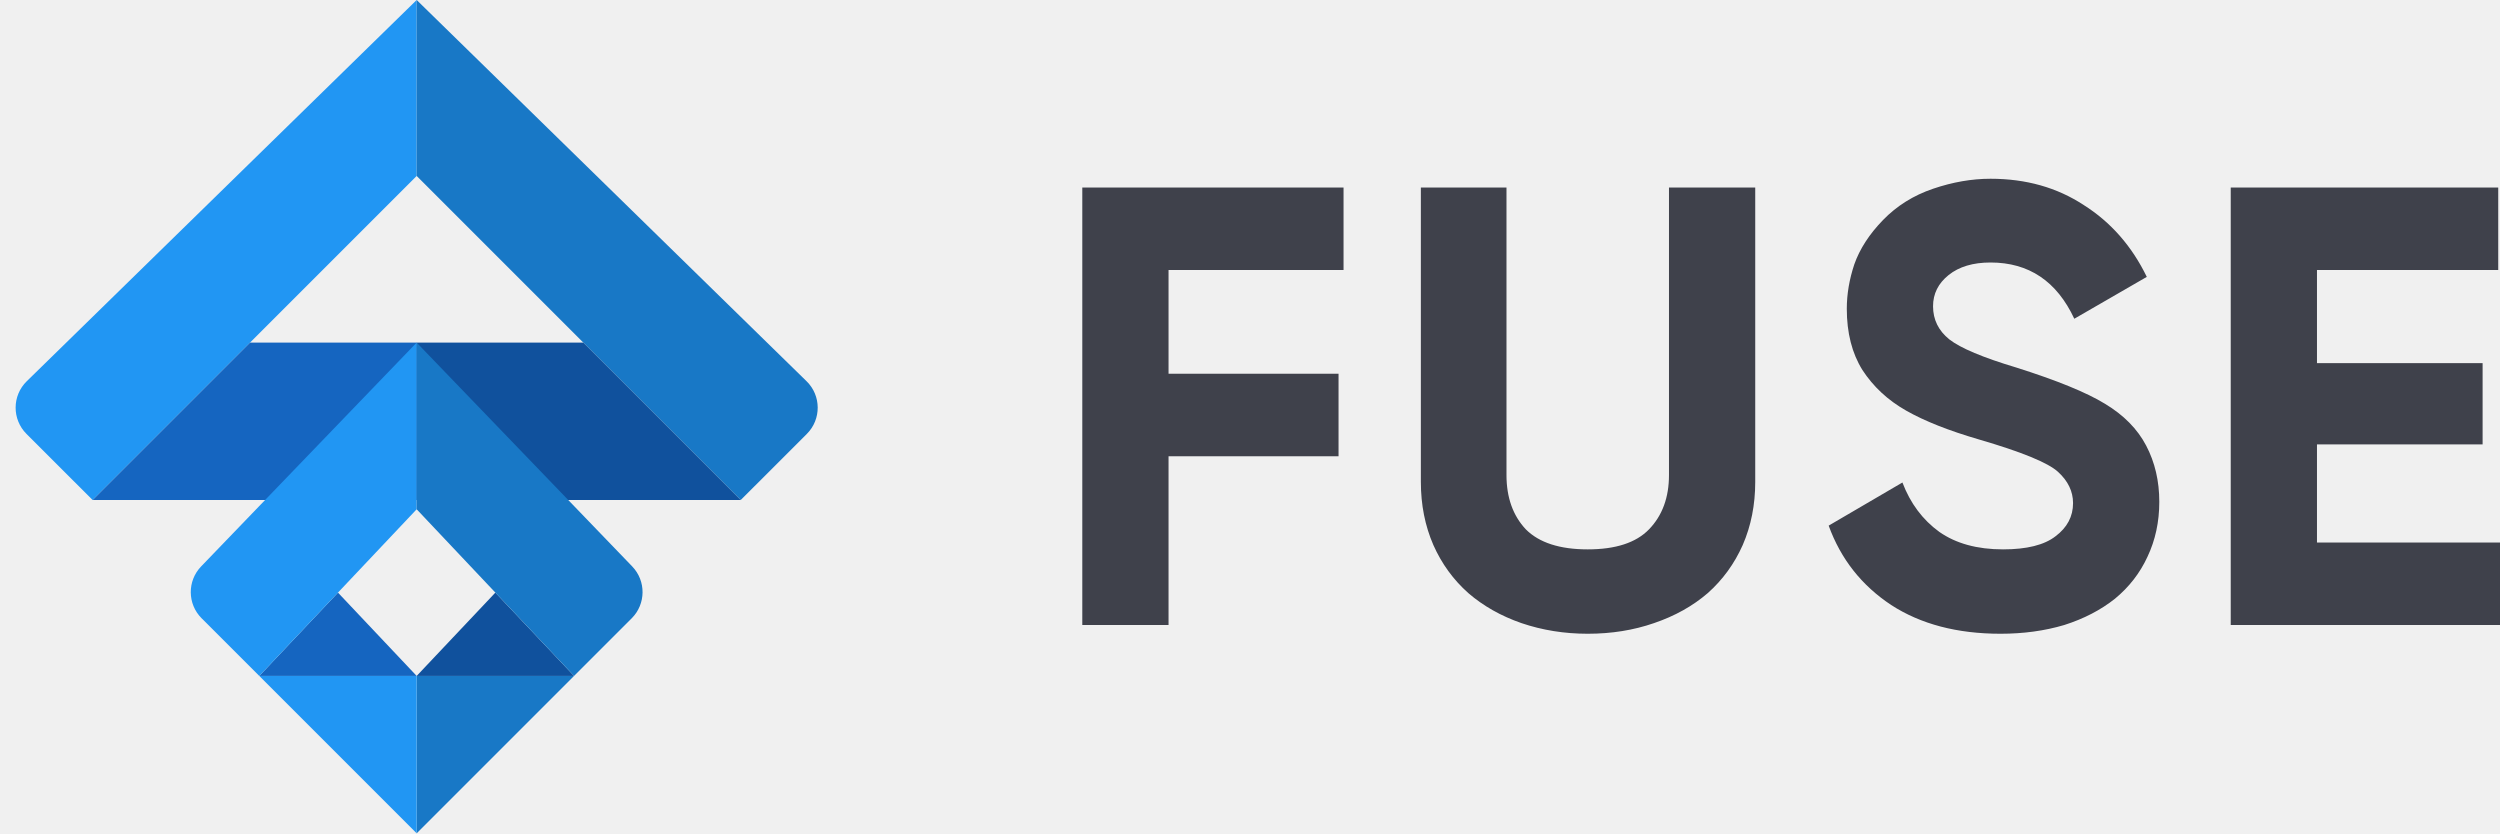
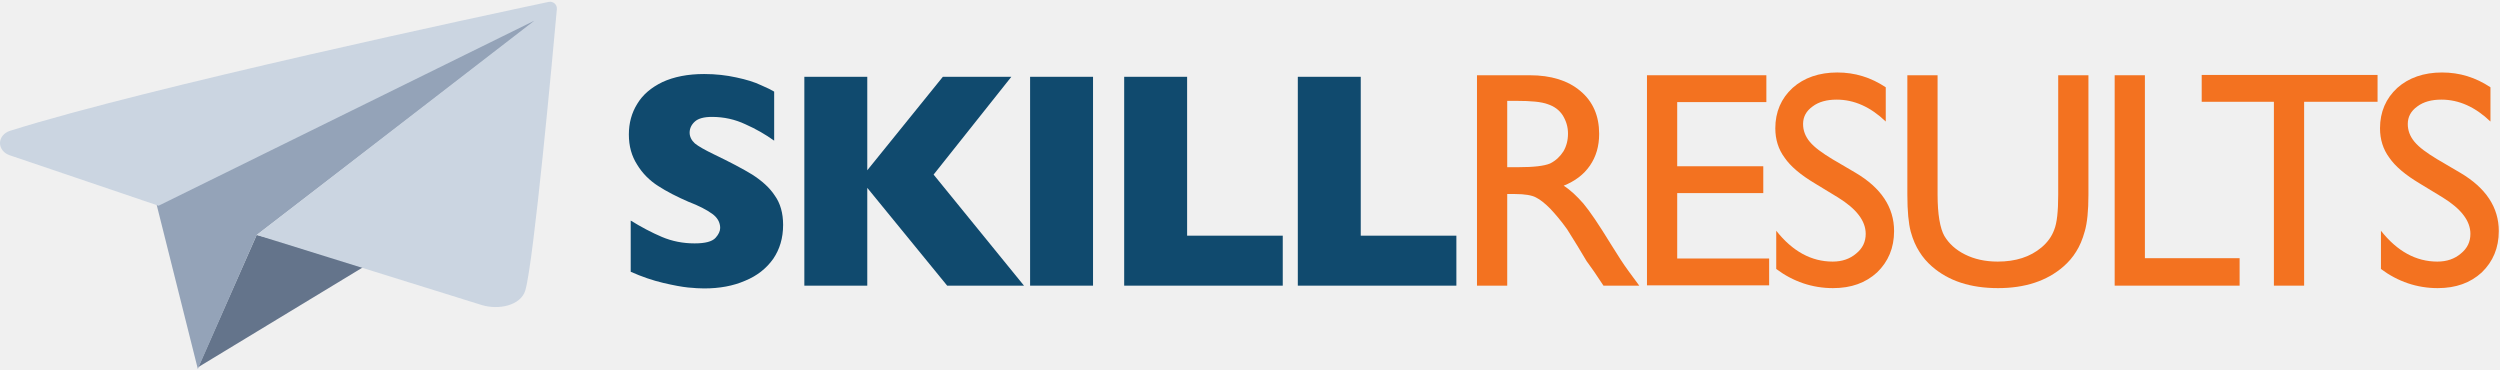
- <svg xmlns="http://www.w3.org/2000/svg" width="96" height="32" viewBox="0 0 96 32" fill="none">
-   <g clip-path="url(#clip0)">
-     <path d="M51.592 10.368H44.872V14.352H51.4V17.52H44.872V24H41.56V7.2H51.592V10.368ZM60.969 24.336C60.073 24.336 59.225 24.2 58.425 23.928C57.641 23.656 56.961 23.272 56.385 22.776C55.809 22.264 55.361 21.648 55.041 20.928C54.721 20.192 54.561 19.384 54.561 18.504V7.2H57.849V18.24C57.849 19.104 58.097 19.8 58.593 20.328C59.105 20.84 59.897 21.096 60.969 21.096C62.041 21.096 62.825 20.84 63.321 20.328C63.833 19.8 64.089 19.104 64.089 18.24V7.2H67.401V18.504C67.401 19.384 67.241 20.192 66.921 20.928C66.601 21.648 66.153 22.264 65.577 22.776C65.001 23.272 64.313 23.656 63.513 23.928C62.729 24.2 61.881 24.336 60.969 24.336ZM76.821 24.336C75.157 24.336 73.757 23.968 72.621 23.232C71.485 22.48 70.685 21.464 70.221 20.184L73.053 18.528C73.357 19.328 73.829 19.96 74.469 20.424C75.109 20.872 75.925 21.096 76.917 21.096C77.829 21.096 78.501 20.928 78.933 20.592C79.381 20.256 79.605 19.832 79.605 19.32C79.605 18.872 79.413 18.472 79.029 18.12C78.645 17.768 77.629 17.352 75.981 16.872C74.829 16.536 73.901 16.168 73.197 15.768C72.493 15.368 71.933 14.848 71.517 14.208C71.117 13.568 70.917 12.784 70.917 11.856C70.917 11.296 71.013 10.728 71.205 10.152C71.413 9.56 71.781 8.992 72.309 8.448C72.837 7.904 73.477 7.504 74.229 7.248C74.981 6.992 75.717 6.864 76.437 6.864C77.797 6.864 78.989 7.2 80.013 7.872C81.053 8.528 81.861 9.448 82.437 10.632L79.653 12.24C78.981 10.8 77.909 10.08 76.437 10.08C75.765 10.08 75.229 10.24 74.829 10.56C74.429 10.88 74.229 11.28 74.229 11.76C74.229 12.272 74.437 12.696 74.853 13.032C75.285 13.368 76.141 13.728 77.421 14.112C78.989 14.608 80.125 15.072 80.829 15.504C81.549 15.936 82.077 16.472 82.413 17.112C82.749 17.752 82.917 18.472 82.917 19.272C82.917 20.04 82.765 20.744 82.461 21.384C82.173 22.008 81.757 22.544 81.213 22.992C80.669 23.424 80.021 23.76 79.269 24C78.517 24.224 77.701 24.336 76.821 24.336ZM88.972 20.832H96.052V24H85.66V7.2H95.932V10.368H88.972V13.944H95.332V17.064H88.972V20.832Z" fill="#3F414B" />
-     <path d="M16 6.756V0L1.028 14.639C0.462 15.192 0.457 16.102 1.017 16.662L3.556 19.2" fill="#2196F3" />
-     <path d="M16 6.756V0L30.972 14.639C31.538 15.192 31.543 16.102 30.983 16.662L28.444 19.2" fill="#1878C6" />
-     <path d="M3.556 19.2L9.6 13.156H16V19.2" fill="#1565C0" />
-     <path d="M28.444 19.2L22.4 13.156H16V19.2" fill="#10519D" />
-     <path d="M16 25.956H9.956L12.978 22.756L16 25.956Z" fill="#1565C0" />
-     <path d="M16 32L22.044 25.956L16 25.956V32Z" fill="#1878C6" />
-     <path d="M16 32L9.956 25.956H16V32Z" fill="#2196F3" />
-     <path d="M16 25.956H22.044L19.022 22.756L16 25.956Z" fill="#10519D" />
-     <path d="M7.724 21.75C7.186 22.308 7.194 23.194 7.742 23.742L9.956 25.956L16 19.556V13.156" fill="#2196F3" />
-     <path d="M24.276 21.75C24.814 22.308 24.806 23.194 24.258 23.742L22.044 25.956L16 19.556V13.156" fill="#1878C6" />
+ <svg xmlns="http://www.w3.org/2000/svg" width="100%" height="100%" viewBox="0 0 1706 252" version="1.1" xml:space="preserve" style="fill-rule:evenodd;clip-rule:evenodd;stroke-linejoin:round;stroke-miterlimit:2;">
+   <g transform="matrix(0.350867,0,0,0.350867,51.7345,66.5957)">
+     <g transform="matrix(600,0,0,600,1040.82,365.76)">
+       <path d="M0.558,-0.197C0.558,-0.154 0.547,-0.118 0.526,-0.087C0.504,-0.056 0.474,-0.032 0.435,-0.016C0.396,0.001 0.352,0.009 0.302,0.009C0.288,0.009 0.271,0.008 0.25,0.006C0.23,0.004 0.203,-0.001 0.169,-0.009C0.135,-0.017 0.1,-0.029 0.064,-0.045L0.064,-0.211C0.098,-0.19 0.132,-0.172 0.165,-0.158C0.198,-0.144 0.233,-0.137 0.271,-0.137C0.306,-0.137 0.328,-0.143 0.339,-0.155C0.349,-0.166 0.354,-0.177 0.354,-0.187C0.354,-0.205 0.345,-0.221 0.328,-0.233C0.31,-0.246 0.285,-0.259 0.251,-0.272C0.214,-0.288 0.181,-0.305 0.153,-0.323C0.125,-0.341 0.102,-0.364 0.085,-0.392C0.067,-0.42 0.058,-0.452 0.058,-0.49C0.058,-0.527 0.067,-0.56 0.085,-0.589C0.103,-0.619 0.13,-0.642 0.167,-0.66C0.204,-0.677 0.249,-0.686 0.302,-0.686C0.34,-0.686 0.374,-0.682 0.406,-0.675C0.439,-0.668 0.465,-0.66 0.486,-0.65C0.507,-0.641 0.521,-0.634 0.529,-0.629L0.529,-0.47C0.501,-0.49 0.47,-0.508 0.436,-0.523C0.402,-0.539 0.366,-0.547 0.327,-0.547C0.302,-0.547 0.283,-0.542 0.272,-0.532C0.261,-0.522 0.255,-0.51 0.255,-0.496C0.255,-0.483 0.261,-0.471 0.272,-0.461C0.283,-0.452 0.304,-0.44 0.333,-0.426C0.385,-0.401 0.427,-0.379 0.458,-0.36C0.489,-0.34 0.514,-0.318 0.531,-0.292C0.549,-0.267 0.558,-0.235 0.558,-0.197Z" style="fill:rgb(16,74,110);fill-rule:nonzero;" />
+     </g>
+     <g transform="matrix(600,0,0,600,1365.91,365.76)">
+       <path d="M0.797,-0L0.548,-0L0.289,-0.317L0.289,-0L0.085,-0L0.085,-0.677L0.289,-0.677L0.289,-0.374L0.534,-0.677L0.756,-0.677L0.504,-0.36L0.797,-0Z" style="fill:rgb(16,74,110);fill-rule:nonzero;" />
+     </g>
+     <g transform="matrix(600,0,0,600,1804.38,365.76)">
+       <rect x="0.086" y="-0.677" width="0.204" height="0.677" style="fill:rgb(16,74,110);fill-rule:nonzero;" />
+     </g>
+     <g transform="matrix(600,0,0,600,1987.97,365.76)">
+       <path d="M0.599,-0L0.085,-0L0.085,-0.677L0.289,-0.677L0.289,-0.162L0.599,-0.162L0.599,-0Z" style="fill:rgb(16,74,110);fill-rule:nonzero;" />
+     </g>
+     <g transform="matrix(600,0,0,600,2325.66,365.76)">
+       <path d="M0.599,-0L0.085,-0L0.085,-0.677L0.289,-0.677L0.289,-0.162L0.599,-0.162L0.599,-0Z" style="fill:rgb(16,74,110);fill-rule:nonzero;" />
+     </g>
  </g>
-   <defs>
-     <clipPath id="clip0">
-       <rect width="96" height="32" fill="white" />
-     </clipPath>
-   </defs>
+   <g transform="matrix(0.350867,0,0,0.350867,626.286,66.5957)">
+     <g transform="matrix(600,0,0,600,1040.82,365.76)">
+       <path d="M0.078,-0L0.078,-0.682L0.249,-0.682C0.318,-0.682 0.373,-0.665 0.413,-0.631C0.454,-0.597 0.474,-0.55 0.474,-0.492C0.474,-0.452 0.464,-0.418 0.444,-0.389C0.424,-0.36 0.396,-0.339 0.359,-0.324C0.381,-0.31 0.402,-0.29 0.423,-0.266C0.444,-0.241 0.473,-0.198 0.511,-0.136C0.535,-0.097 0.554,-0.068 0.568,-0.049L0.604,-0L0.488,-0L0.458,-0.045L0.433,-0.08L0.403,-0.13L0.37,-0.183C0.35,-0.211 0.331,-0.233 0.315,-0.25C0.298,-0.267 0.283,-0.279 0.269,-0.286C0.256,-0.293 0.233,-0.297 0.201,-0.297L0.176,-0.297L0.176,-0L0.078,-0ZM0.205,-0.599L0.176,-0.599L0.176,-0.384L0.213,-0.384C0.262,-0.384 0.296,-0.388 0.315,-0.396C0.333,-0.405 0.347,-0.418 0.358,-0.435C0.368,-0.452 0.373,-0.471 0.373,-0.493C0.373,-0.515 0.367,-0.534 0.356,-0.552C0.345,-0.569 0.329,-0.581 0.308,-0.588C0.287,-0.596 0.253,-0.599 0.205,-0.599Z" style="fill:rgb(243,114,32);fill-rule:nonzero;" />
+     </g>
+     <g transform="matrix(600,0,0,600,1373.23,365.76)">
+       <path d="M0.075,-0.682L0.462,-0.682L0.462,-0.595L0.173,-0.595L0.173,-0.387L0.452,-0.387L0.452,-0.3L0.173,-0.3L0.173,-0.088L0.471,-0.088L0.471,-0.001L0.075,-0.001L0.075,-0.682Z" style="fill:rgb(243,114,32);fill-rule:nonzero;" />
+     </g>
+     <g transform="matrix(600,0,0,600,1643.23,365.76)">
+       <path d="M0.244,-0.286L0.17,-0.331C0.123,-0.359 0.09,-0.387 0.071,-0.415C0.051,-0.442 0.041,-0.474 0.041,-0.51C0.041,-0.563 0.06,-0.607 0.097,-0.641C0.134,-0.674 0.183,-0.691 0.242,-0.691C0.299,-0.691 0.351,-0.675 0.399,-0.643L0.399,-0.532C0.35,-0.579 0.297,-0.603 0.24,-0.603C0.208,-0.603 0.182,-0.596 0.162,-0.581C0.141,-0.566 0.131,-0.547 0.131,-0.524C0.131,-0.503 0.138,-0.484 0.153,-0.466C0.168,-0.448 0.193,-0.43 0.226,-0.41L0.301,-0.366C0.384,-0.317 0.426,-0.254 0.426,-0.177C0.426,-0.122 0.407,-0.078 0.371,-0.043C0.334,-0.009 0.287,0.008 0.228,0.008C0.161,0.008 0.099,-0.013 0.044,-0.054L0.044,-0.178C0.097,-0.111 0.158,-0.078 0.227,-0.078C0.258,-0.078 0.283,-0.087 0.303,-0.104C0.324,-0.121 0.334,-0.142 0.334,-0.168C0.334,-0.21 0.304,-0.249 0.244,-0.286Z" style="fill:rgb(243,114,32);fill-rule:nonzero;" />
+     </g>
+     <g transform="matrix(600,0,0,600,1888.03,365.76)">
+       <path d="M0.55,-0.682L0.648,-0.682L0.648,-0.295C0.648,-0.243 0.644,-0.203 0.636,-0.176C0.629,-0.15 0.619,-0.127 0.608,-0.11C0.597,-0.092 0.583,-0.076 0.567,-0.062C0.513,-0.015 0.442,0.008 0.355,0.008C0.266,0.008 0.195,-0.015 0.141,-0.062C0.125,-0.076 0.111,-0.092 0.1,-0.11C0.089,-0.127 0.079,-0.149 0.072,-0.175C0.065,-0.201 0.061,-0.241 0.061,-0.296L0.061,-0.682L0.159,-0.682L0.159,-0.295C0.159,-0.231 0.167,-0.186 0.181,-0.161C0.196,-0.136 0.218,-0.116 0.248,-0.101C0.278,-0.086 0.313,-0.078 0.354,-0.078C0.412,-0.078 0.459,-0.093 0.496,-0.124C0.515,-0.14 0.529,-0.159 0.537,-0.181C0.546,-0.203 0.55,-0.241 0.55,-0.295L0.55,-0.682Z" style="fill:rgb(243,114,32);fill-rule:nonzero;" />
+     </g>
+     <g transform="matrix(600,0,0,600,2282.84,365.76)">
+       <path d="M0.075,-0.682L0.173,-0.682L0.173,-0.089L0.48,-0.089L0.48,-0L0.075,-0L0.075,-0.682Z" style="fill:rgb(243,114,32);fill-rule:nonzero;" />
+     </g>
+     <g transform="matrix(600,0,0,600,2486.92,365.76)">
+       <path d="M0.017,-0.683L0.587,-0.683L0.587,-0.596L0.349,-0.596L0.349,-0L0.251,-0L0.251,-0.596L0.017,-0.596L0.017,-0.683Z" style="fill:rgb(243,114,32);fill-rule:nonzero;" />
+     </g>
+     <g transform="matrix(600,0,0,600,2819.32,365.76)">
+       <path d="M0.244,-0.286L0.17,-0.331C0.123,-0.359 0.09,-0.387 0.071,-0.415C0.051,-0.442 0.041,-0.474 0.041,-0.51C0.041,-0.563 0.06,-0.607 0.097,-0.641C0.134,-0.674 0.183,-0.691 0.242,-0.691C0.299,-0.691 0.351,-0.675 0.399,-0.643L0.399,-0.532C0.35,-0.579 0.297,-0.603 0.24,-0.603C0.208,-0.603 0.182,-0.596 0.162,-0.581C0.141,-0.566 0.131,-0.547 0.131,-0.524C0.131,-0.503 0.138,-0.484 0.153,-0.466C0.168,-0.448 0.193,-0.43 0.226,-0.41L0.301,-0.366C0.384,-0.317 0.426,-0.254 0.426,-0.177C0.426,-0.122 0.407,-0.078 0.371,-0.043C0.334,-0.009 0.287,0.008 0.228,0.008C0.161,0.008 0.099,-0.013 0.044,-0.054L0.044,-0.178C0.097,-0.111 0.158,-0.078 0.227,-0.078C0.258,-0.078 0.283,-0.087 0.303,-0.104C0.324,-0.121 0.334,-0.142 0.334,-0.168C0.334,-0.21 0.304,-0.249 0.244,-0.286Z" style="fill:rgb(243,114,32);fill-rule:nonzero;" />
+     </g>
+   </g>
+   <g transform="matrix(0.390035,0,0,0.333045,-393.767,-374.036)">
+     <path d="M1356.44,1875.32L1458.67,1604.45L1652.49,1665.16L1356.44,1875.32Z" style="fill:rgb(100,116,139);" />
+   </g>
+   <g transform="matrix(0.390035,0,0,0.333045,-395.377,-372.874)">
+     <path d="M1287.2,1536.43L1359.83,1875.65L1462.78,1601.13L1961.69,1152.16L1287.2,1536.43Z" style="fill:rgb(148,163,184);" />
+   </g>
+   <g transform="matrix(0.390035,0,0,0.333045,-393.767,-374.036)">
+     <path d="M1286.95,1544.63L1944.45,1165.47L1458.67,1604.5L1851.69,1747.82C1881.21,1758.86 1920.88,1749.38 1928.68,1717.96C1943.48,1658.38 1976.57,1236.32 1983.85,1141.82C1984.19,1137.43 1982.74,1133.11 1979.92,1130.17C1977.11,1127.24 1973.28,1126.05 1969.59,1126.95C1865.34,1152.79 1269.5,1301.74 1027.11,1391.1C1016.59,1394.98 1009.6,1405 1009.57,1416.21C1009.54,1427.42 1016.49,1437.46 1027,1441.39L1286.95,1544.63Z" style="fill:rgb(203,213,225);" />
+   </g>
</svg>
